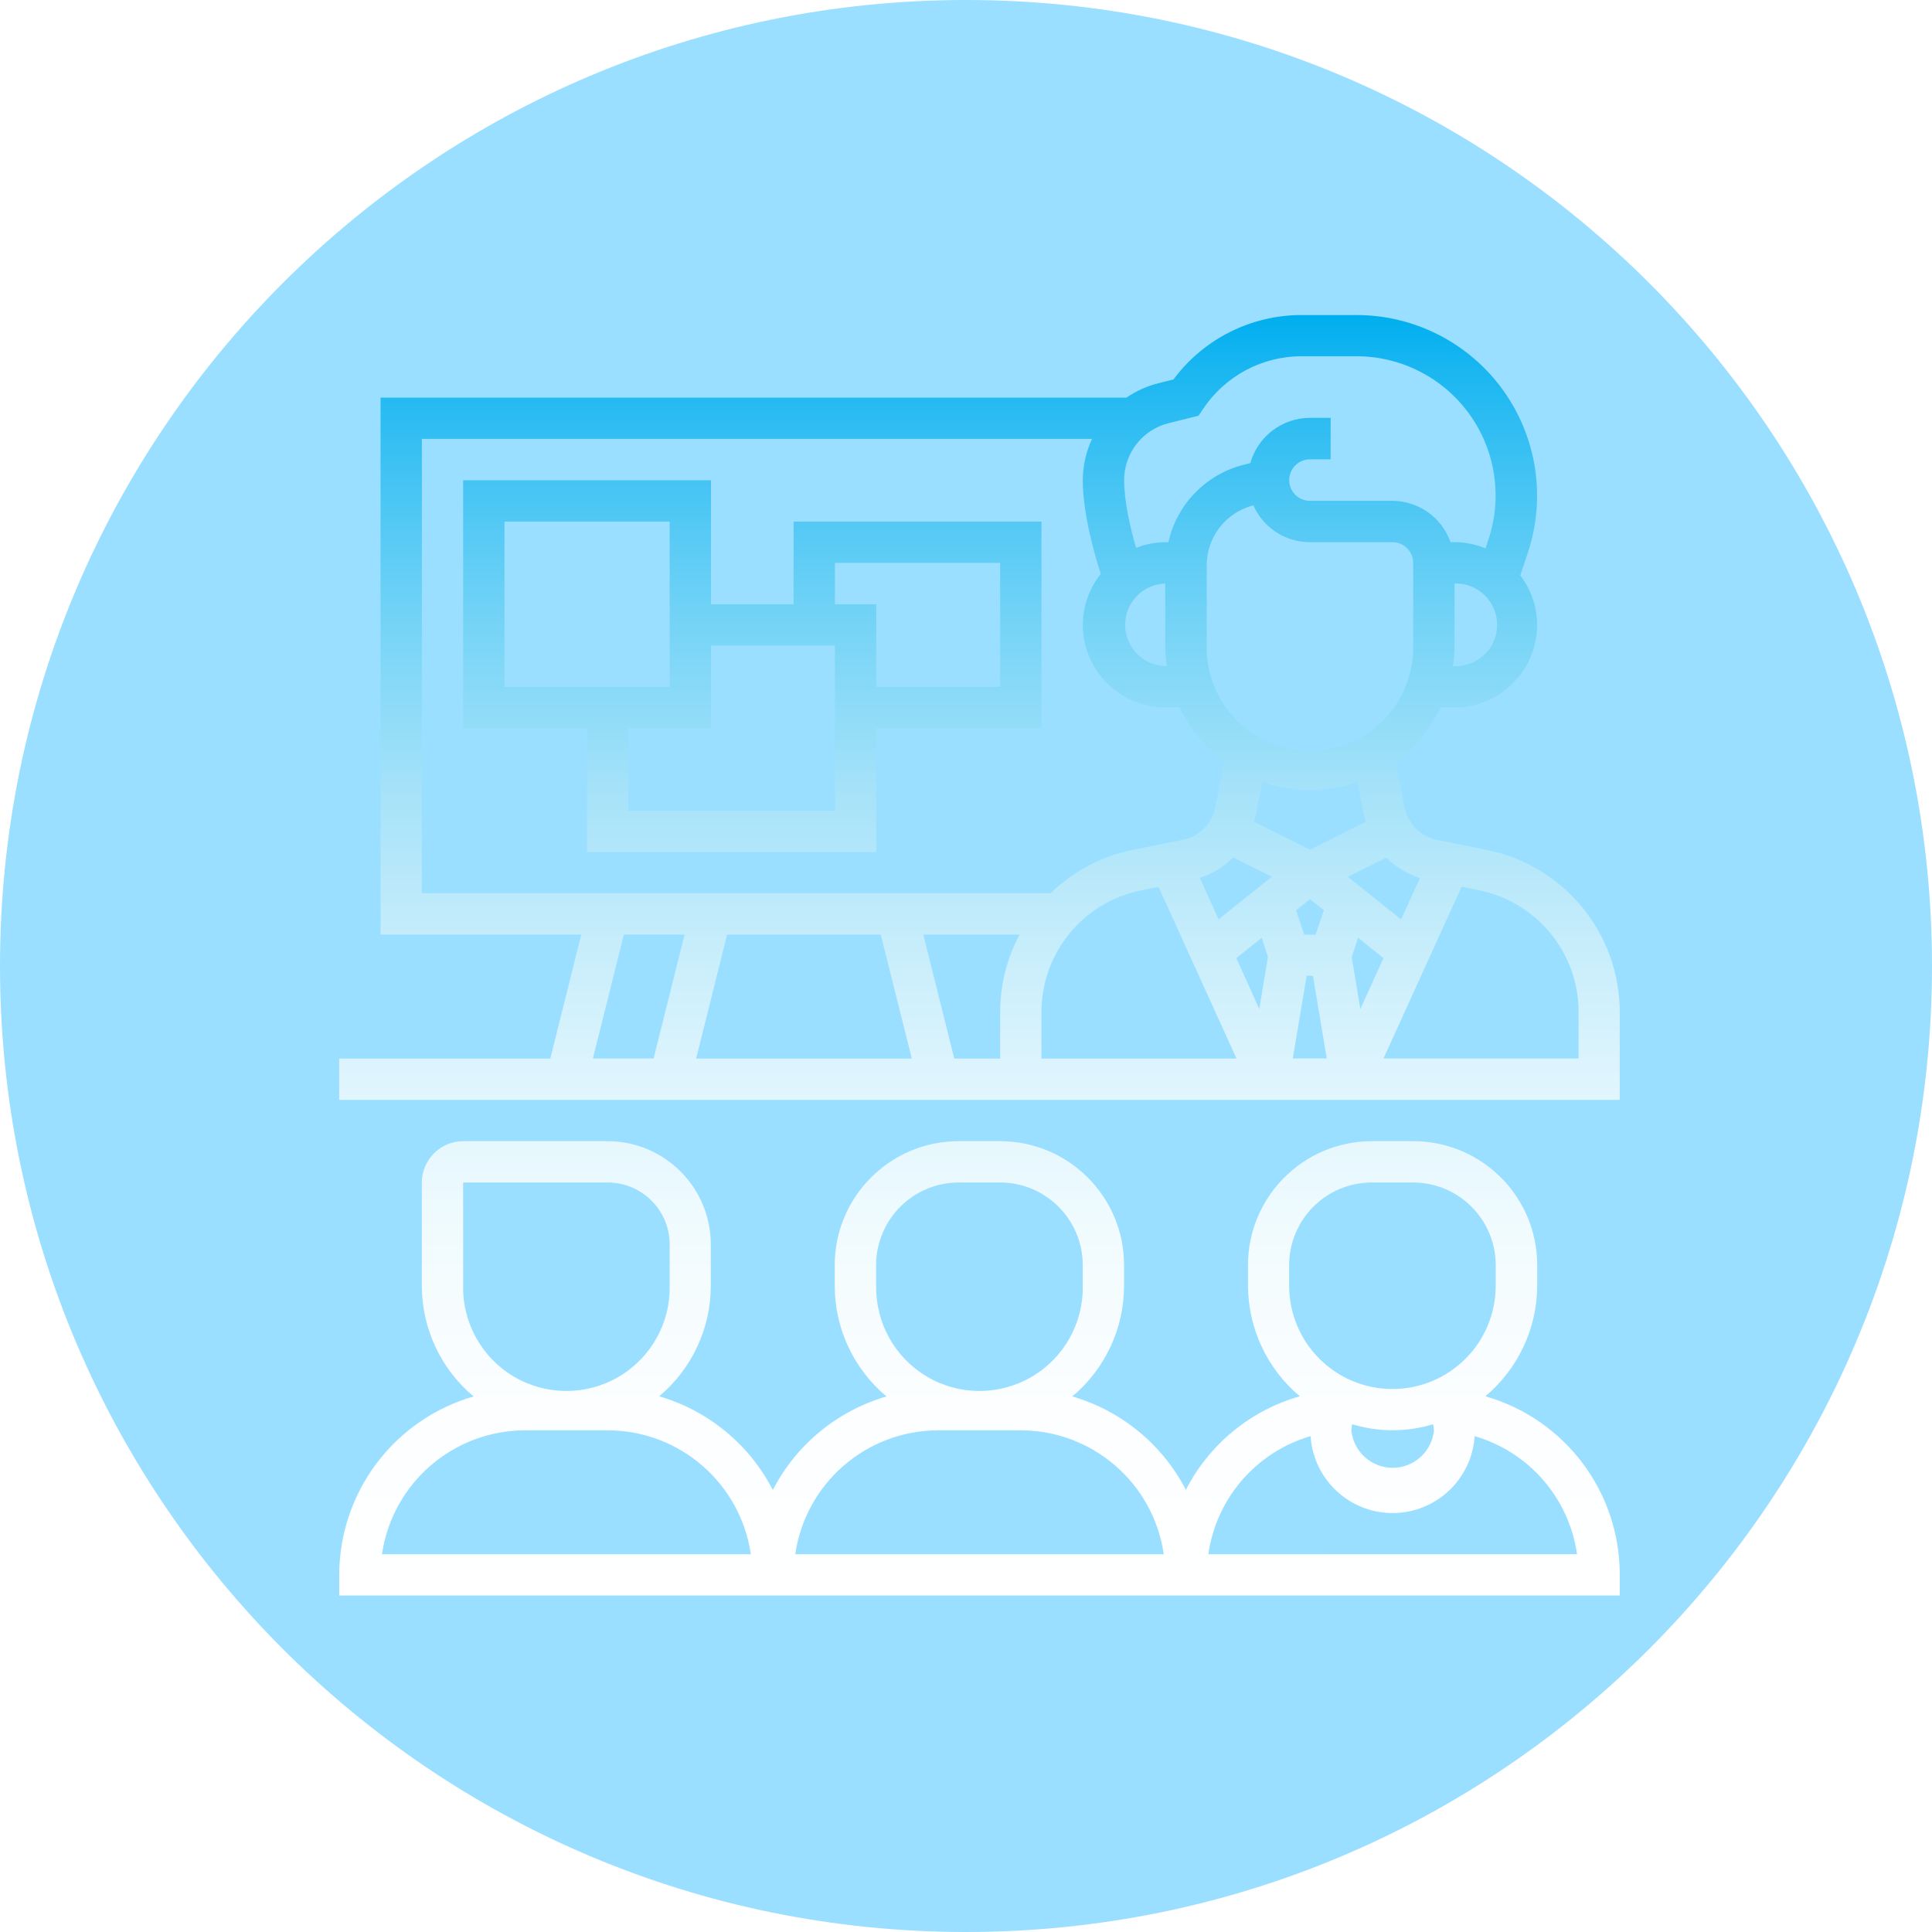
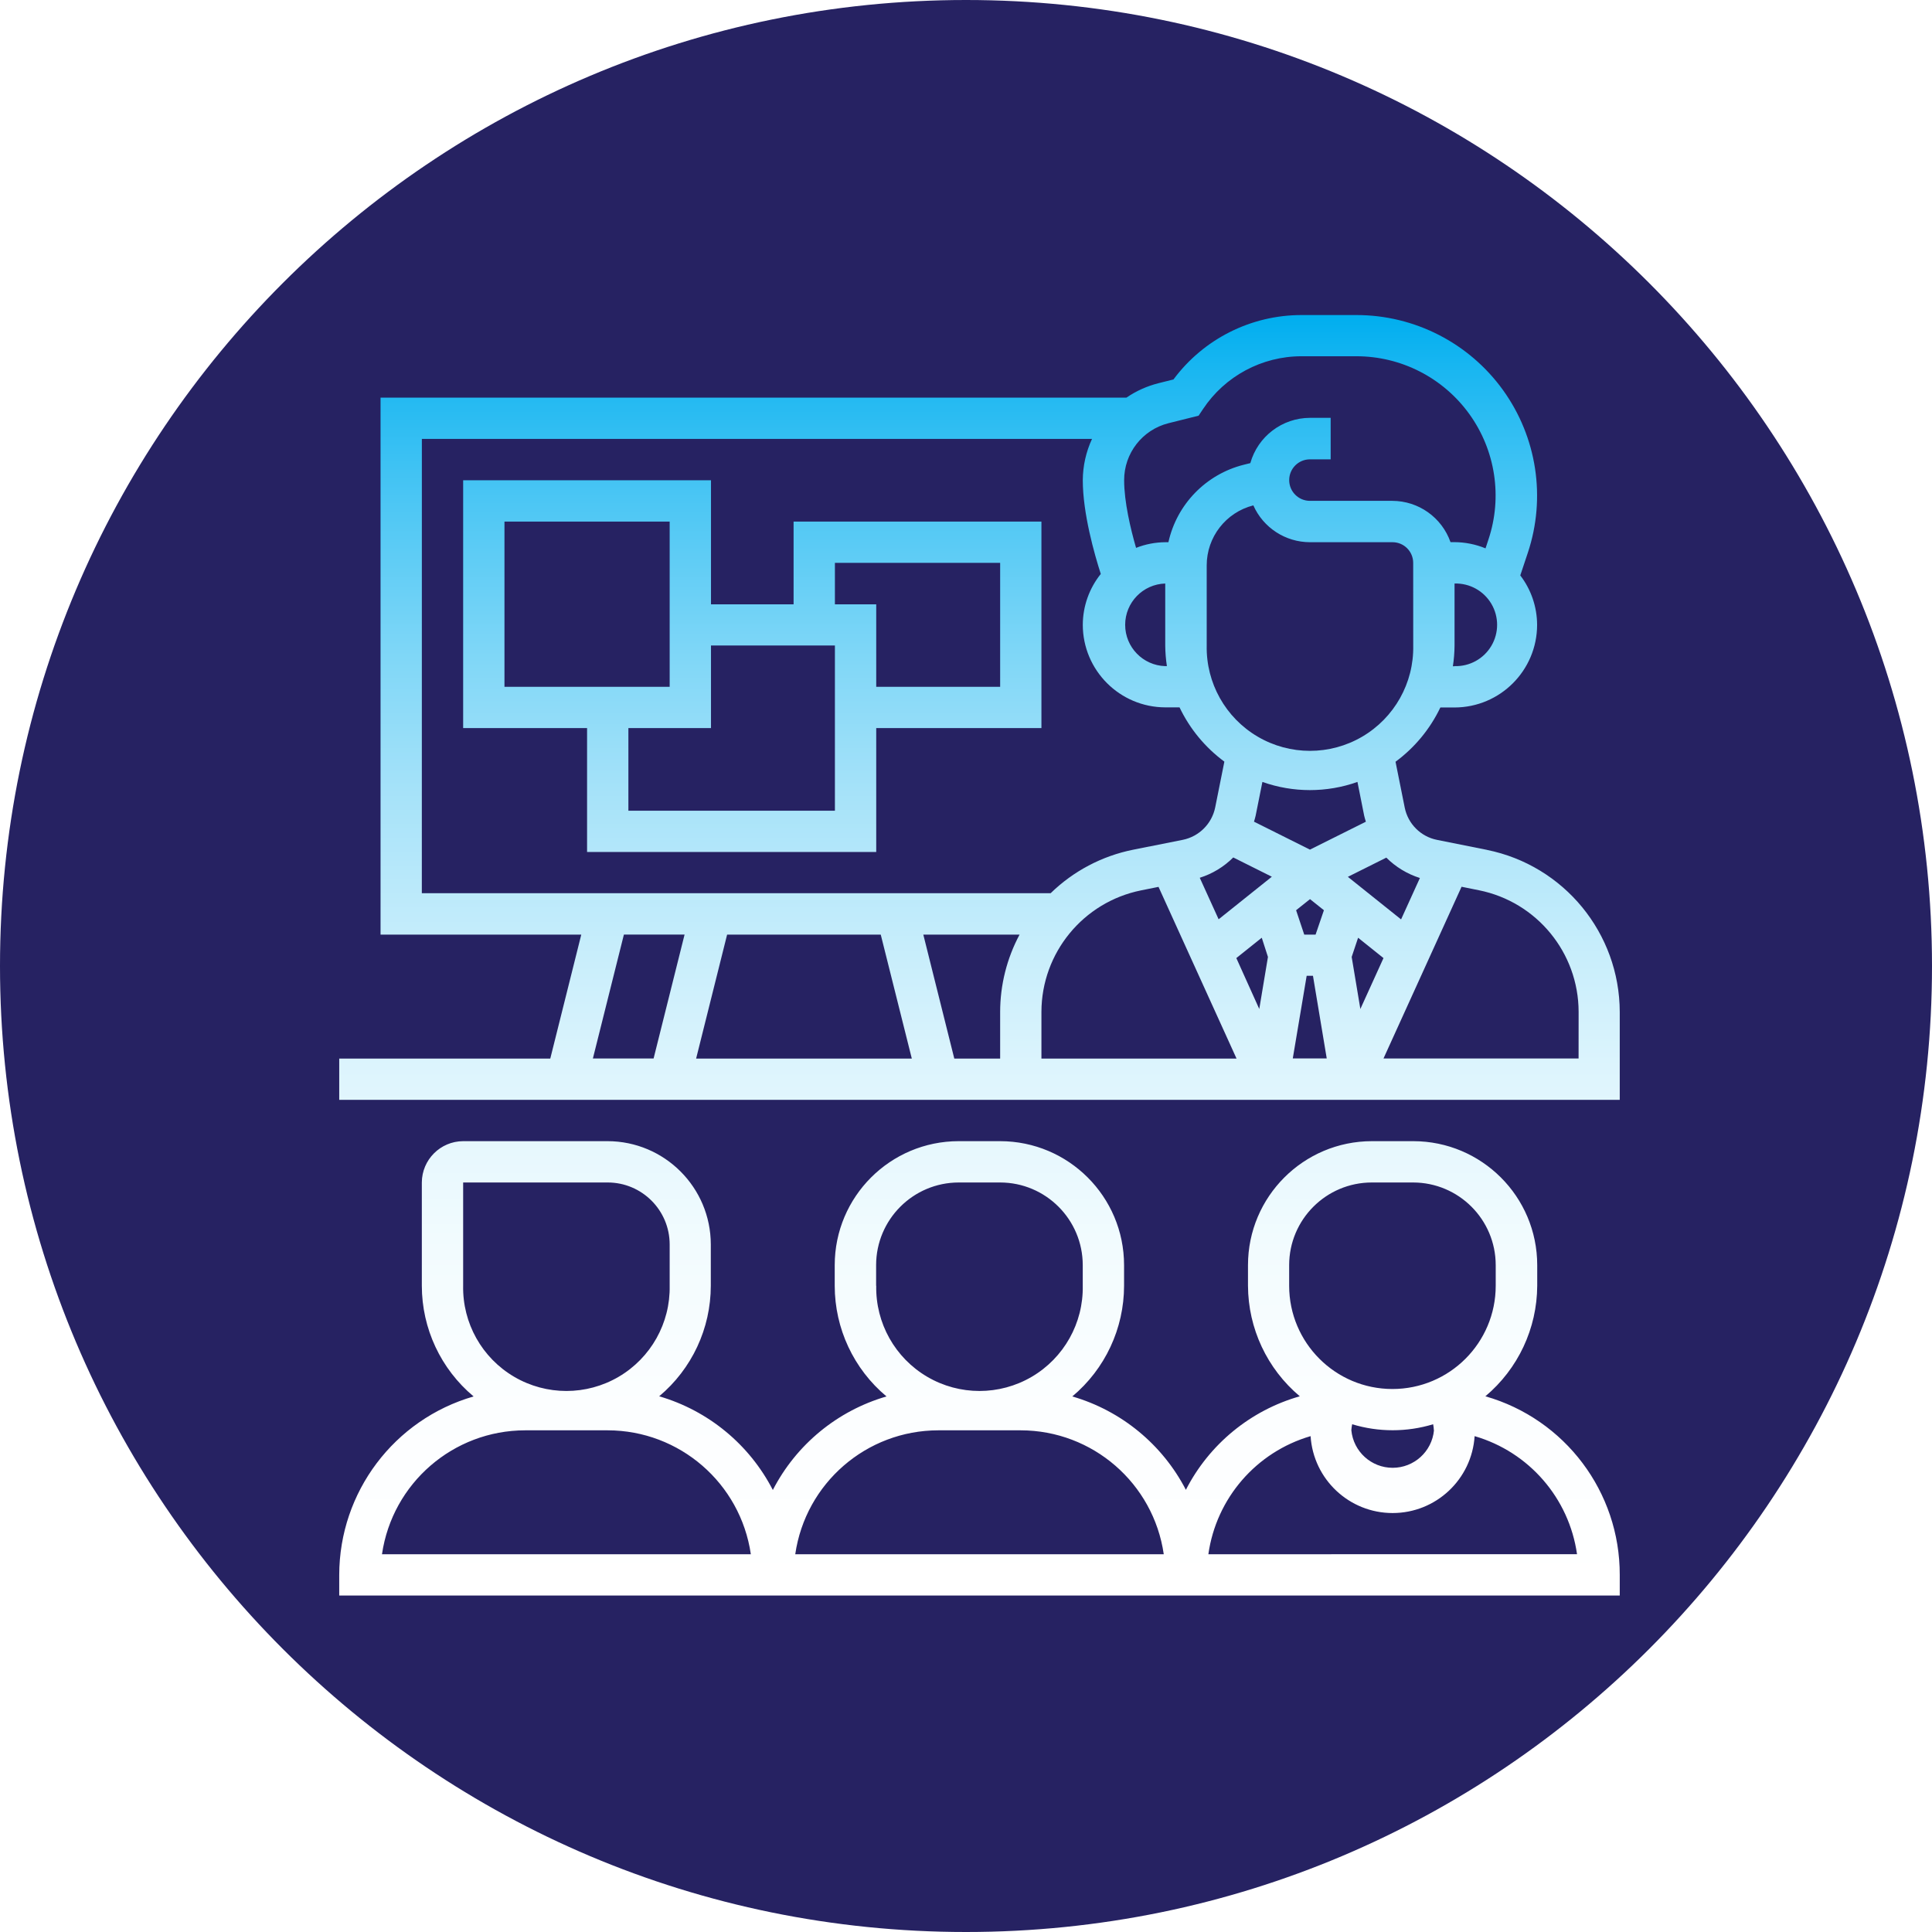
<svg xmlns="http://www.w3.org/2000/svg" id="Capa_1" data-name="Capa 1" viewBox="0 0 512 512">
  <defs>
-     <style>.cls-1{fill:#9ADFFF;}.cls-2{fill:url(#linear-gradient);}</style>
+     <style>.cls-1{fill:#262262;}.cls-2{fill:url(#linear-gradient);}</style>
    <linearGradient id="linear-gradient" x1="38.74" y1="441.29" x2="38.74" y2="483.71" gradientTransform="matrix(8, 0, 0, -8, -50, 3956)" gradientUnits="userSpaceOnUse">
      <stop offset="0" stop-color="#fff" />
      <stop offset="0.15" stop-color="#fcfeff" />
      <stop offset="0.28" stop-color="#f1fbfe" />
      <stop offset="0.4" stop-color="#dff5fd" />
      <stop offset="0.51" stop-color="#c6edfb" />
      <stop offset="0.63" stop-color="#a5e2f9" />
      <stop offset="0.74" stop-color="#7dd6f7" />
      <stop offset="0.85" stop-color="#4ec7f4" />
      <stop offset="0.96" stop-color="#18b6f1" />
      <stop offset="1" stop-color="#00aeef" />
    </linearGradient>
  </defs>
  <circle class="cls-1" cx="256" cy="256" r="256" />
  <path class="cls-2" d="M394.41,228.06l-13.2-2.64a10.91,10.91,0,0,1-8.59-8.59l-2.43-12.12a38.43,38.43,0,0,0,11.88-14.38h3.75a21.92,21.92,0,0,0,21.89-21.9,21.64,21.64,0,0,0-4.46-13.1l2-6a47.87,47.87,0,0,0-45.41-63H345.34a42.25,42.25,0,0,0-34,17.07l-4,1a26.47,26.47,0,0,0-8.47,3.82H101.21V250.53H154.4l-8.21,32.84H90.26v10.94H429.61V271a43.9,43.9,0,0,0-35.2-42.93ZM233.77,250.53,242,283.37H184.84l8.21-32.84Zm11.28,0h25.5A43.53,43.53,0,0,0,265.41,271v12.38H253.26ZM276.35,271a32.92,32.92,0,0,1,26.4-32.2l4.63-.93,20.68,45.51H276.35Zm50.87-40.91,10.19,5.09-14.1,11.28-5-11a21.8,21.8,0,0,0,8.9-5.41ZM349,250.53h-3l-2.16-6.47,3.69-2.94,3.68,2.94Zm-12.62,5.91-2.3,13.79L328,256.74l6.74-5.39Zm10.26,5h1.67l3.65,21.9h-9Zm11.93-5,1.7-5.09,6.73,5.39-6.13,13.49Zm18.09-20.95-5,11-14.1-11.28,10.19-5.09a22,22,0,0,0,8.9,5.4ZM361.88,219c.11.55.3,1.07.45,1.6L347.51,228l-14.83-7.41c.15-.53.33-1.05.44-1.6l1.79-8.93a37.72,37.72,0,0,0,25.19,0Zm13-45.07a27.37,27.37,0,1,1-54.73,0V152.68a16.4,16.4,0,0,1,12.36-15.91,16.42,16.42,0,0,0,15,9.76H369.4a5.48,5.48,0,0,1,5.47,5.48Zm10.95,5.47h-.44a38,38,0,0,0,.44-5.47V157.48a10.95,10.95,0,1,1,0,21.89ZM310,115l8-2,1.17-1.75a31.35,31.35,0,0,1,26.13-14h14.51a36.89,36.89,0,0,1,35,48.58l-.77,2.33a22,22,0,0,0-8.28-1.65h-1a16.38,16.38,0,0,0-15.41-10.94H347.51a5.48,5.48,0,1,1,0-11H353v-11h-5.47a16.47,16.47,0,0,0-15.82,12l-1.77.44A27.26,27.26,0,0,0,310,146.53h-.79a21.63,21.63,0,0,0-7.78,1.5c-1.45-5-3.16-12.2-3.16-17.92A15.53,15.53,0,0,1,310,115Zm-.84,42.46V173.9a38,38,0,0,0,.44,5.47h-.44a10.95,10.95,0,0,1,0-21.89Zm-197-38.31h177.6a26.34,26.34,0,0,0-2.45,10.94c0,8.8,3.09,19.64,4.77,24.85a21.64,21.64,0,0,0-4.77,13.47,21.92,21.92,0,0,0,21.89,21.89h3.75a38.52,38.52,0,0,0,11.88,14.38l-2.43,12.13a11,11,0,0,1-8.58,8.59l-13.2,2.63a43.63,43.63,0,0,0-21.83,11.52H112.15Zm53.54,131.36h16.08l-8.21,32.84H157.48Zm253,32.84H367l20.69-45.51,4.62.93a32.92,32.92,0,0,1,26.4,32.2ZM276.35,141.06H210.67V163H188.78V130.11H123.1v65.68h32.84v32.84h76.63V195.79h43.78Zm-142.3,0h43.78v43.79H134.05Zm87.57,76.63H166.89v-21.9h21.89V173.9h32.84Zm43.79-32.84H232.57V163H221.62V152h43.79ZM394,372.87a38.46,38.46,0,0,0,13.74-29.3V338.1a32.87,32.87,0,0,0-32.84-32.84H363.93a32.87,32.87,0,0,0-32.84,32.84v5.47a38.45,38.45,0,0,0,13.73,29.3,49,49,0,0,0-30.19,24.79,49.43,49.43,0,0,0-30.1-24.75,38.27,38.27,0,0,0,13.72-29.34V338.1a32.87,32.87,0,0,0-32.84-32.84h-11a32.87,32.87,0,0,0-32.84,32.84v5.47a38.24,38.24,0,0,0,13.72,29.34,49.41,49.41,0,0,0-30.12,24.79,49.48,49.48,0,0,0-30.12-24.83,38.23,38.23,0,0,0,13.68-29.3V332.63a27.4,27.4,0,0,0-27.37-27.37H123.1a11,11,0,0,0-10.95,10.95v27.36a38.24,38.24,0,0,0,13.72,29.34A49.3,49.3,0,0,0,90.26,420.2v5.47H429.61V420.2A49.11,49.11,0,0,0,394,372.87Zm-13.62,9a11,11,0,0,1-21.9,0,10.49,10.49,0,0,1,.22-1.59,37,37,0,0,0,21.46,0A10.49,10.49,0,0,1,380.35,381.89ZM342,343.57V338.1a21.92,21.92,0,0,1,21.9-21.89h10.94a21.92,21.92,0,0,1,21.9,21.89v5.47a27.37,27.37,0,0,1-54.74,0Zm-109.46,0V338.1a21.92,21.92,0,0,1,21.89-21.89h11A21.92,21.92,0,0,1,287.3,338.1v5.47a27.37,27.37,0,1,1-54.73,0ZM249,381.89h21.89a38.35,38.35,0,0,1,37.88,32.84H211.11A38.34,38.34,0,0,1,249,381.89ZM123.1,343.57V316.21h38.31a16.43,16.43,0,0,1,16.42,16.42v10.94a27.37,27.37,0,1,1-54.73,0Zm-21.51,71.16a38.38,38.38,0,0,1,37.93-32.84h21.89a38.38,38.38,0,0,1,37.93,32.84Zm219,0a38.16,38.16,0,0,1,27.09-31.3,21.78,21.78,0,0,0,43.47,0,38.19,38.19,0,0,1,27.14,31.29Z" transform="translate(-0.36 -2.84)" />
</svg>
